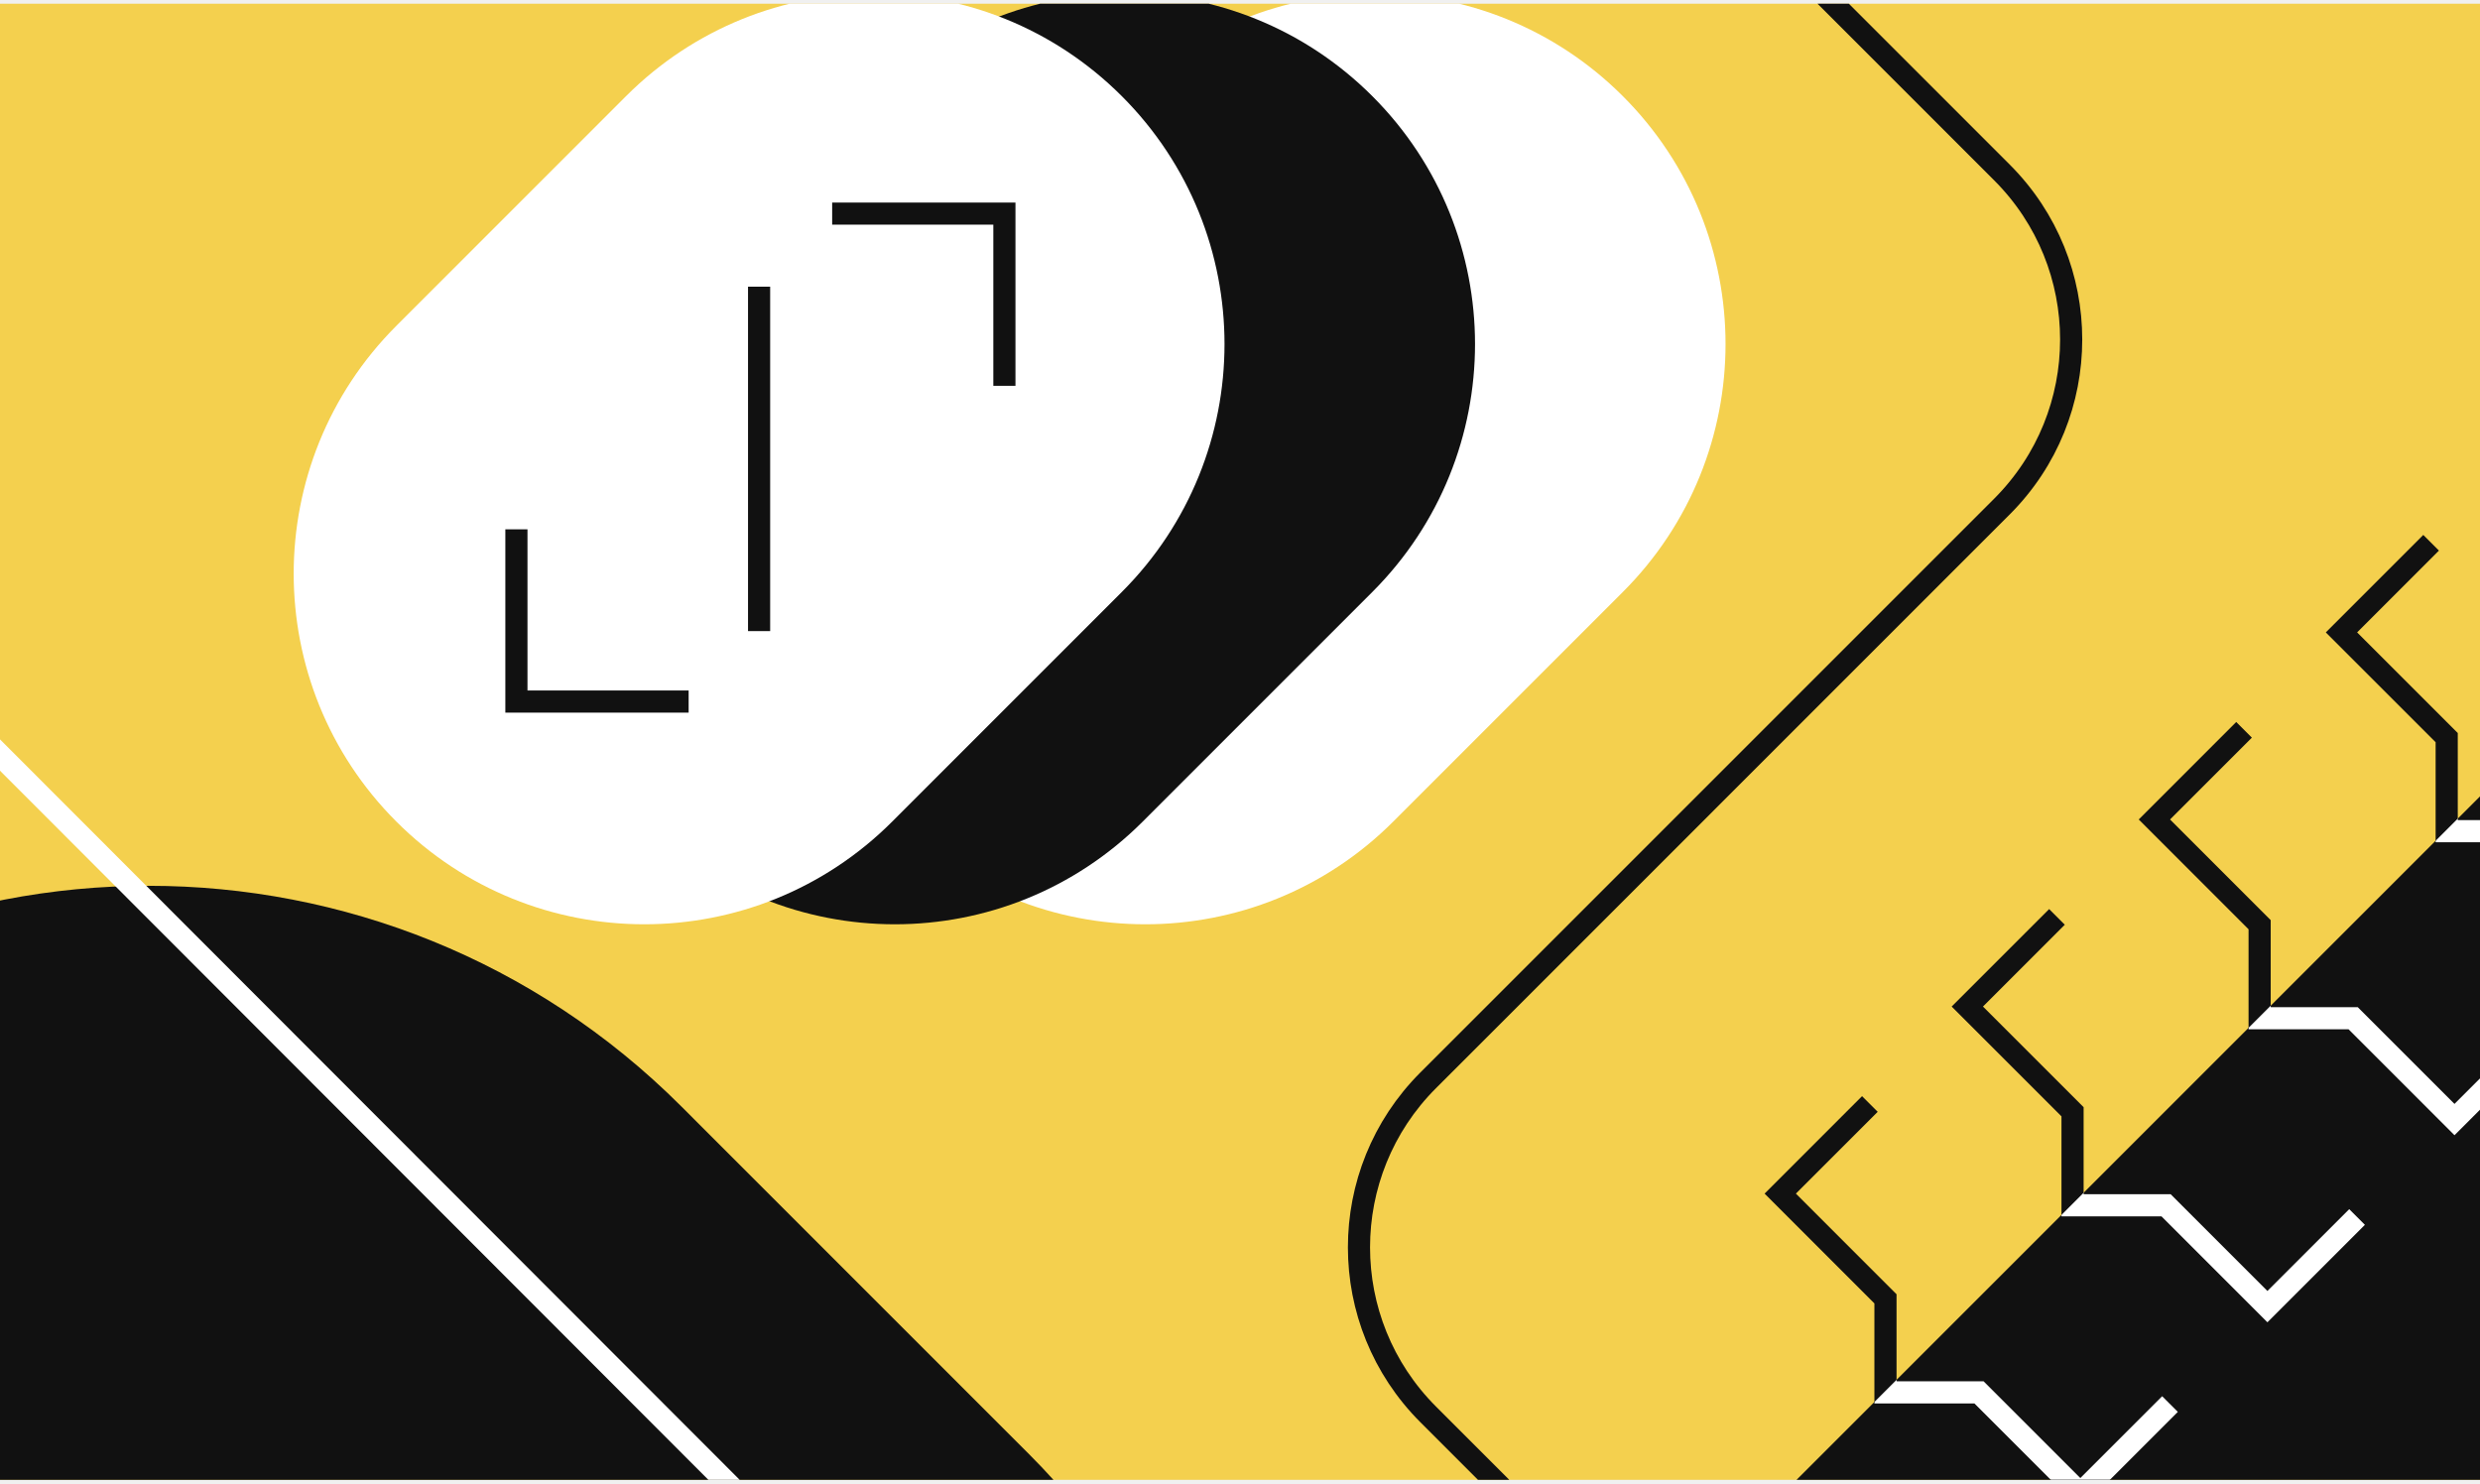
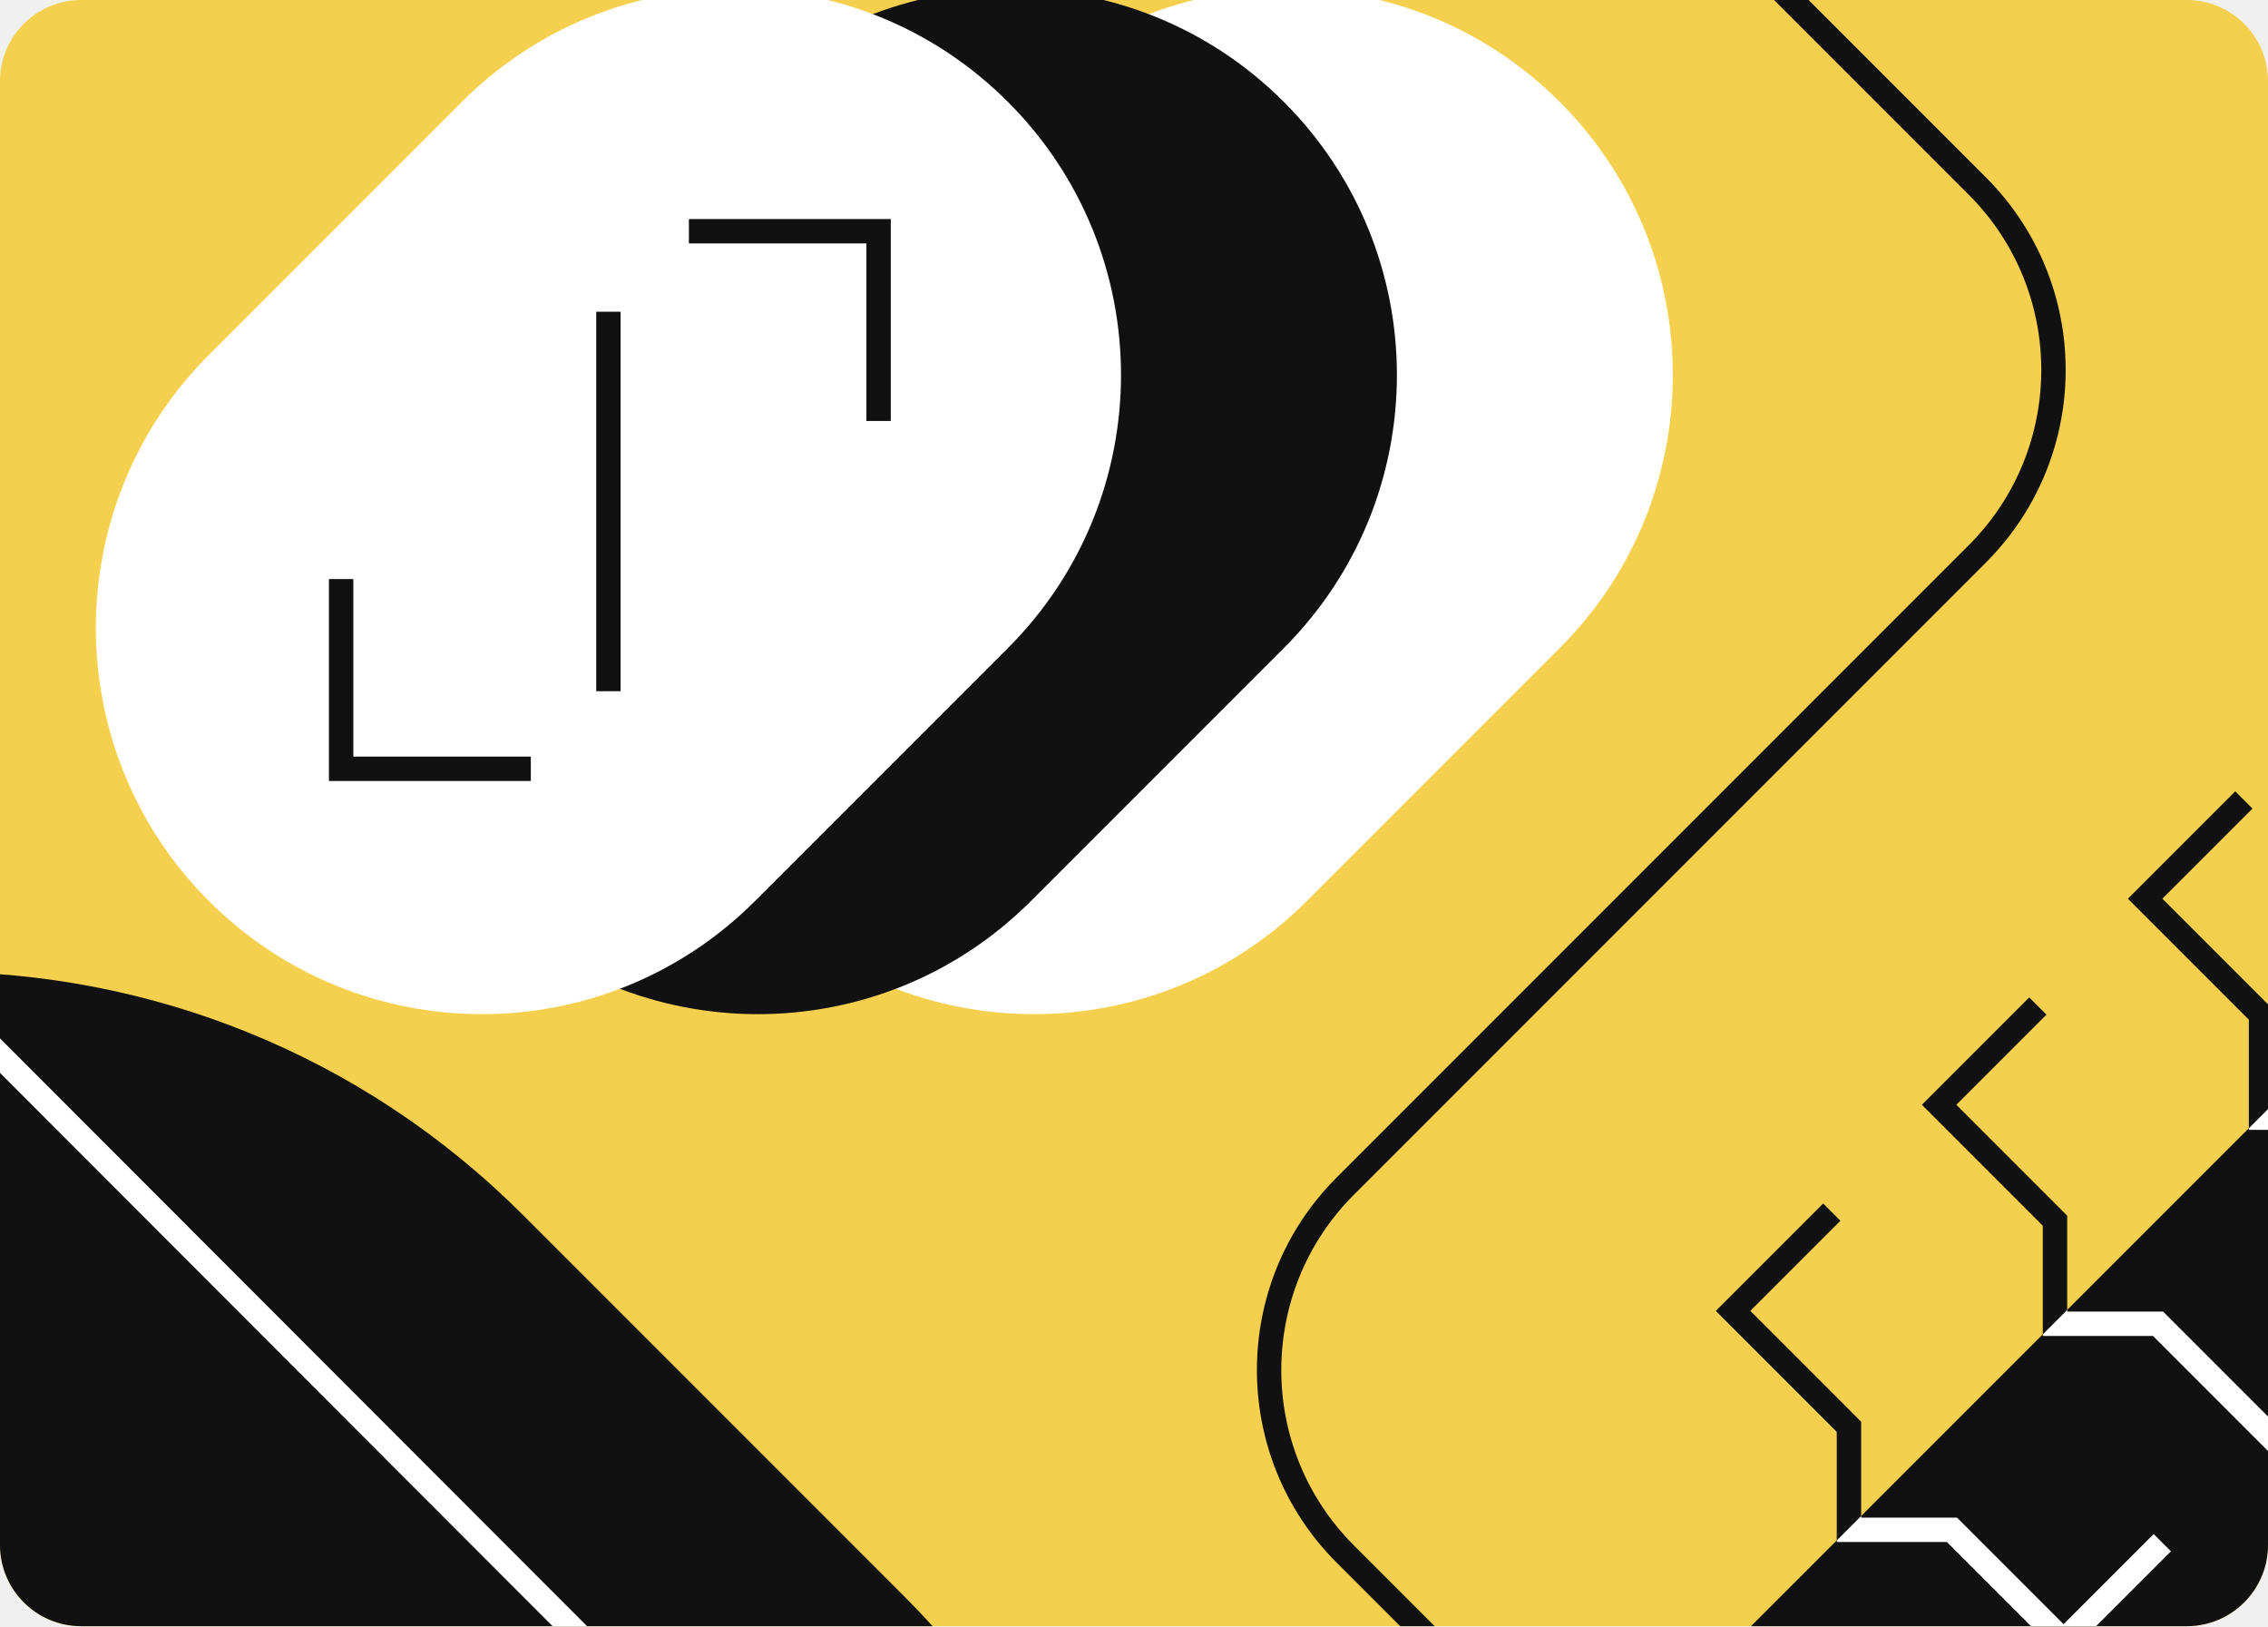
- <svg xmlns="http://www.w3.org/2000/svg" width="336" height="201" fill="none" viewBox="0 0 336 201">
-   <g clip-path="url(#a)">
-     <path fill="#F4D04E" d="M0 .5h336v200H0z" />
-     <rect width="139" height="95" x="87.996" y="77.729" fill="#fff" rx="47.5" transform="rotate(-45 87.996 77.729)" />
-     <rect width="139" height="95" x="54.055" y="77.729" fill="#111" rx="47.5" transform="rotate(-45 54.055 77.729)" />
-     <path fill="#111" d="M234.864 209.036 451.4-7.5l67.175 67.175-216.536 216.536z" />
-     <rect width="139" height="95" x="20.114" y="77.729" fill="#fff" rx="47.5" transform="rotate(-45 20.114 77.729)" />
-     <rect width="204.19" height="270.554" fill="#111" rx="102.095" transform="scale(-1 1) rotate(45 -103.887 14.564)" />
-     <path stroke="#fff" stroke-width="3" d="m6.69-357.5 135.583 135.727c12.481 12.494 12.481 32.737 0 45.231L-45.544 11.475c-12.481 12.494-12.481 32.737 0 45.23L107.088 209.5" />
-     <path stroke="#111" stroke-width="3" d="M69.965 71.719v23.334h23.334M136.079 52.273V28.94h-23.334M102.845 38.838v46.67M210.364-37.5l60.873 60.873c12.497 12.496 12.497 32.758 0 45.254l-77.745 77.746c-12.497 12.496-12.497 32.758 0 45.254l69.872 69.873" />
-     <path stroke="#111" stroke-width="3" d="m253.339 149.574-12.144 12.145 14.256 14.257v12.672h12.673l13.729 13.729 12.145-12.145M278.685 124.228l-12.145 12.145 14.257 14.257v12.673h12.673l13.729 13.729 12.145-12.145M304.031 98.883l-12.145 12.144 14.257 14.257v12.673h12.673l13.729 13.729 12.144-12.145M329.376 73.537l-12.145 12.145 14.257 14.257v12.672h12.673l13.729 13.729 12.145-12.144" />
-     <path stroke="#fff" stroke-width="5" d="m354.722 48.191-12.145 12.145 14.257 14.257v12.673h12.673l13.729 13.729 12.145-12.145" />
-     <mask id="b" width="285" height="285" x="234" y="-8" maskUnits="userSpaceOnUse" style="mask-type:alpha">
-       <path fill="#111" d="M234.864 209.036 451.4-7.5l67.175 67.175-216.536 216.536z" />
+ <svg xmlns="http://www.w3.org/2000/svg" width="279" height="200" viewBox="0 0 279 200" fill="none">
+   <g clip-path="url(#clip0_63_132)">
+     <rect width="279" height="200" rx="10" fill="#F4D04E" />
+     <rect x="59.996" y="77.229" width="139" height="95" rx="47.5" transform="rotate(-45 59.9962 77.229)" fill="white" />
+     <rect x="26.055" y="77.229" width="139" height="95" rx="47.5" transform="rotate(-45 26.0551 77.229)" fill="#111111" />
+     <rect x="206.864" y="208.536" width="306.228" height="95" transform="rotate(-45 206.864 208.536)" fill="#111111" />
+     <rect x="-7.886" y="77.229" width="139" height="95" rx="47.5" transform="rotate(-45 -7.88605 77.229)" fill="white" />
+     <rect width="204.19" height="270.554" rx="102.095" transform="matrix(-0.707107 0.707107 0.707107 0.707107 -7.87073 77.2252)" fill="#111111" />
+     <path d="M-21.31 -358L114.273 -222.273C126.754 -209.779 126.754 -189.536 114.273 -177.042L-73.544 10.975C-86.025 23.469 -86.025 43.712 -73.544 56.206L79.088 209" stroke="white" stroke-width="3" />
+     <path d="M41.965 71.219V94.553H65.299" stroke="#111111" stroke-width="3" />
+     <path d="M108.08 51.773L108.08 28.439L84.745 28.439" stroke="#111111" stroke-width="3" />
+     <path d="M74.845 38.338V85.007" stroke="#111111" stroke-width="3" />
+     <path d="M182.364 -38L243.237 22.873C255.734 35.369 255.734 55.631 243.237 68.127L165.492 145.873C152.995 158.369 152.995 178.631 165.492 191.127L235.364 261" stroke="#111111" stroke-width="3" />
+     <path d="M225.339 149.074L213.195 161.219L227.451 175.476V188.148H240.124L253.853 201.877L265.998 189.732" stroke="#111111" stroke-width="3" />
+     <path d="M250.685 123.728L238.54 135.873L252.797 150.13V162.803H265.47L279.199 176.532L291.344 164.387" stroke="#111111" stroke-width="3" />
+     <path d="M276.031 98.383L263.886 110.527L278.143 124.784V137.457H290.816L304.545 151.186L316.689 139.041" stroke="#111111" stroke-width="3" />
+     <mask id="mask0_63_132" style="mask-type:alpha" maskUnits="userSpaceOnUse" x="206" y="-8" width="285" height="284">
+       <rect x="206.864" y="208.536" width="306.228" height="95" transform="rotate(-45 206.864 208.536)" fill="#111111" />
    </mask>
-     <g stroke="#fff" mask="url(#b)">
-       <path stroke-width="3" d="m253.339 149.574-12.144 12.145 14.256 14.257v12.672h12.673l13.729 13.729 12.145-12.145M278.685 124.228l-12.145 12.145 14.257 14.257v12.673h12.673l13.729 13.729 12.145-12.145M304.031 98.883l-12.145 12.144 14.257 14.257v12.673h12.673l13.729 13.729 12.144-12.145M329.376 73.537l-12.145 12.145 14.257 14.257v12.672h12.673l13.729 13.729 12.145-12.145" />
-       <path stroke-width="5" d="m354.722 48.191-12.145 12.145 14.257 14.257v12.673h12.673l13.729 13.729 12.145-12.145" />
+     <g mask="url(#mask0_63_132)">
+       <path d="M225.339 149.074L213.195 161.219L227.451 175.476V188.148H240.124L253.853 201.877L265.998 189.732" stroke="white" stroke-width="3" />
+       <path d="M250.685 123.728L238.54 135.873L252.797 150.13V162.803H265.47L279.199 176.532L291.344 164.387" stroke="white" stroke-width="3" />
+       <path d="M276.031 98.383L263.886 110.527L278.143 124.784V137.457H290.816L304.545 151.186L316.689 139.041" stroke="white" stroke-width="3" />
    </g>
  </g>
  <defs>
-     <clipPath id="a">
-       <path fill="#fff" d="M0 .5h336v200H0z" />
+     <clipPath id="clip0_63_132">
+       <rect width="279" height="200" rx="10" fill="white" />
    </clipPath>
  </defs>
</svg>
